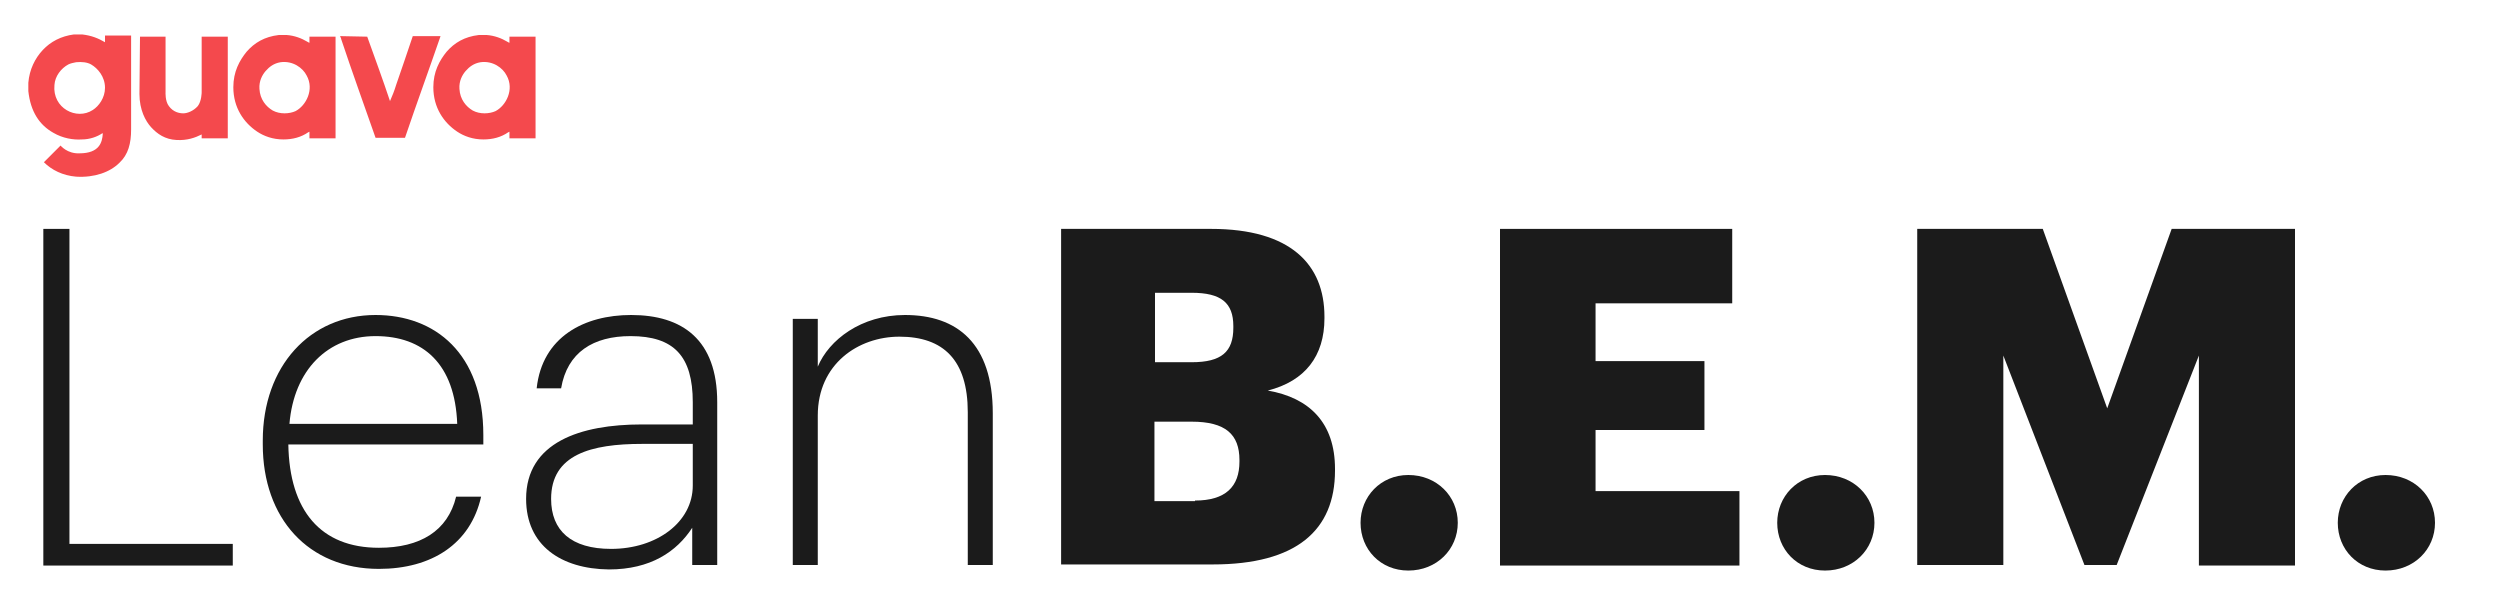
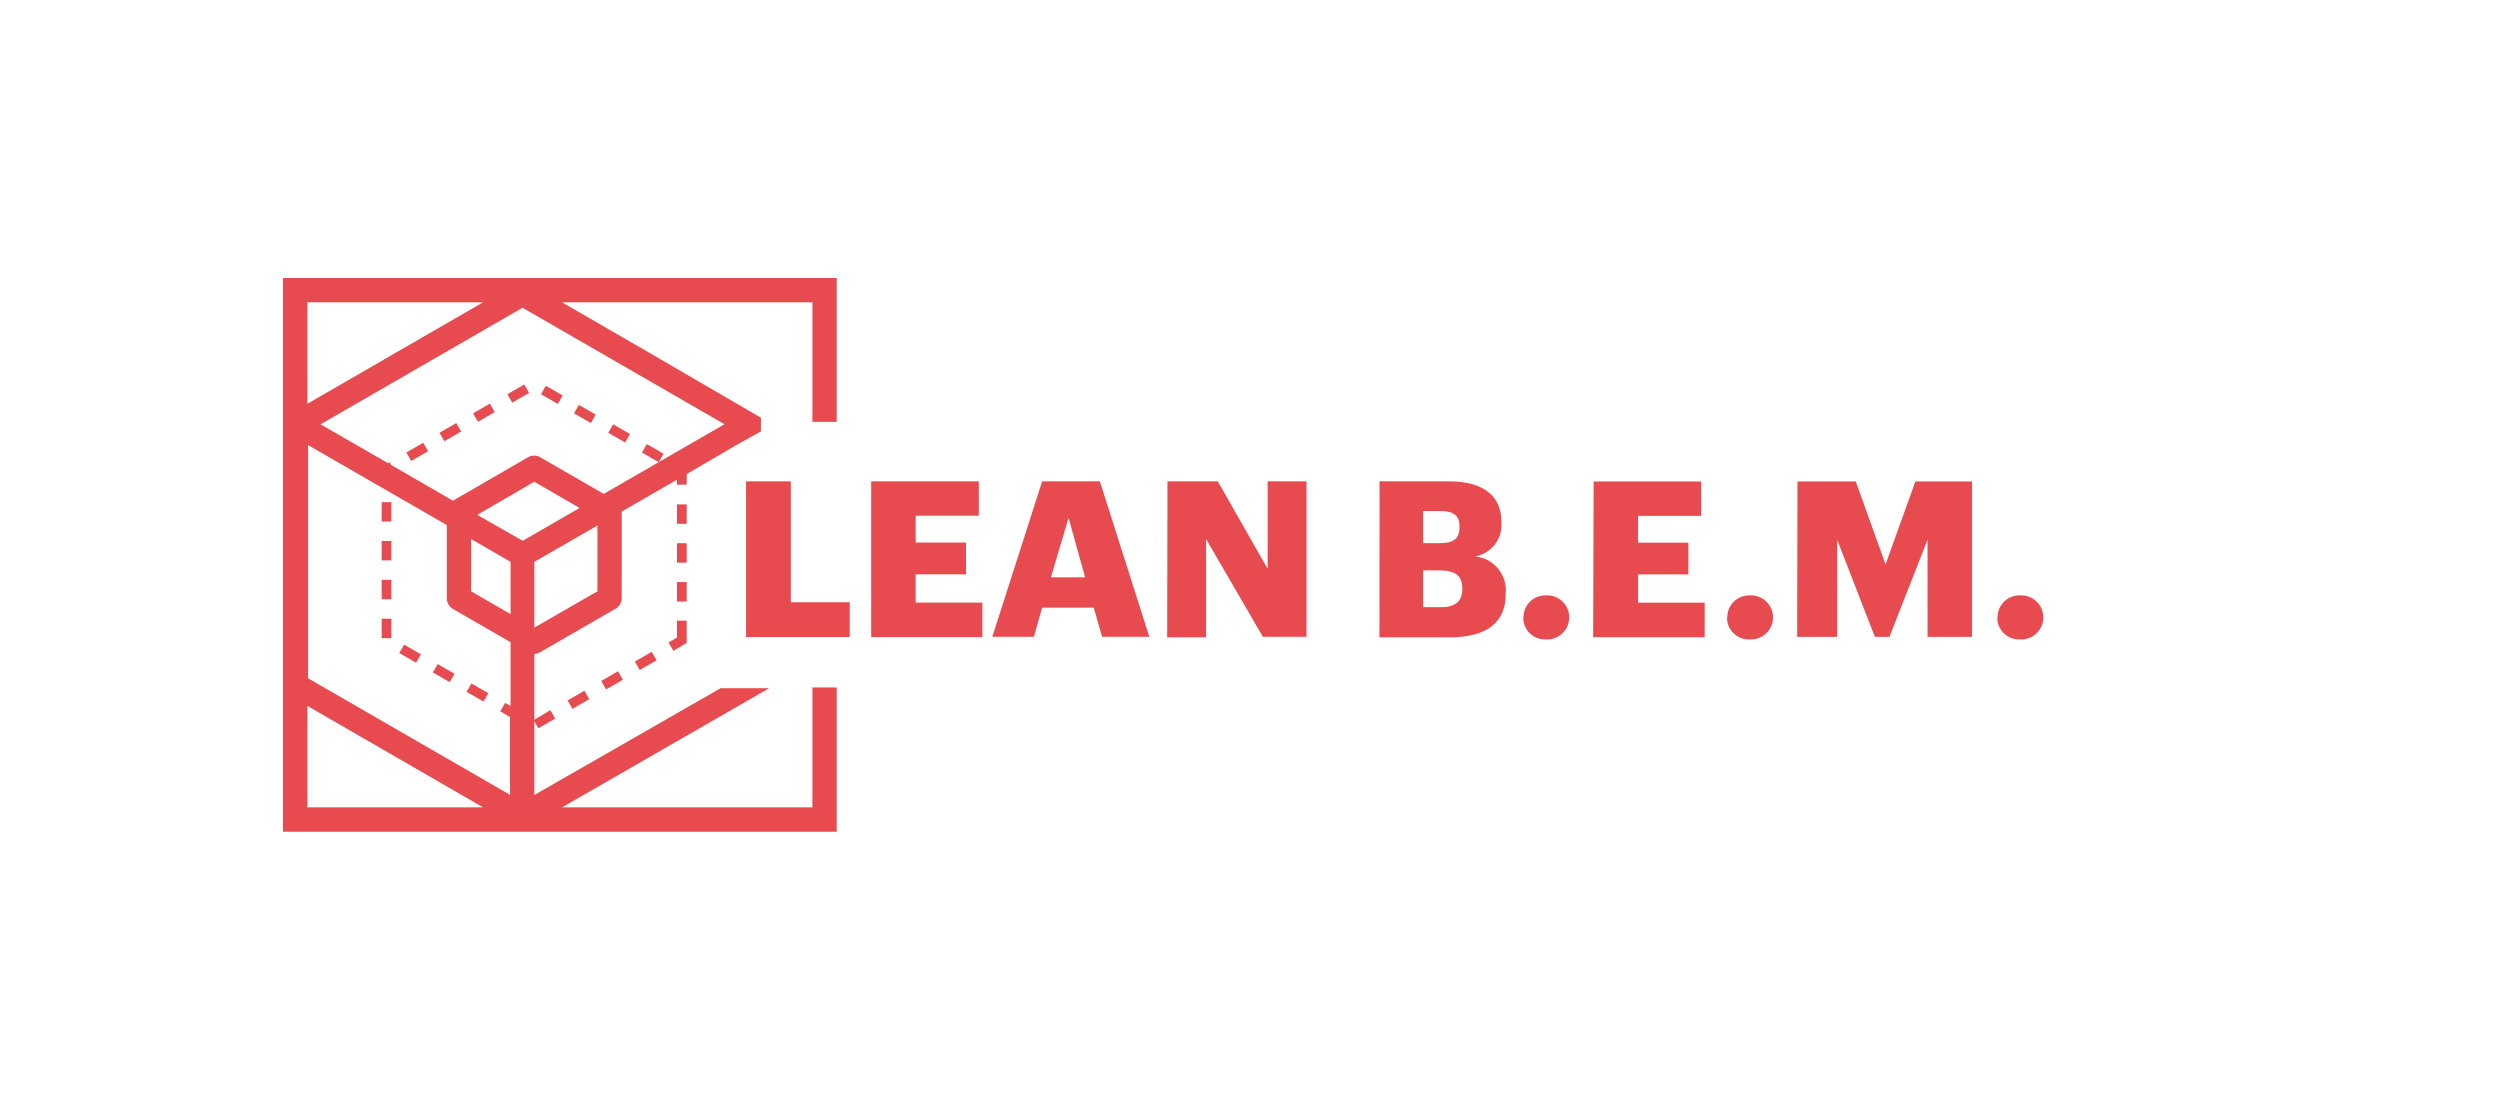
- <svg xmlns="http://www.w3.org/2000/svg" viewBox="0 0 450 110">
-   <style>
-     .st0{fill:#1b1b1b}
-   </style>
-   <path d="M7.8 41.2h4.7v56.7h29.4v3.9H7.8V41.2z" class="st0" />
-   <path d="M47.3 80v-.7c0-13.4 8.5-22.6 20.3-22.6 10.7 0 19.4 6.9 19.4 21.6V80H51.9c.2 11.9 5.8 18.6 16.3 18.6 7.4 0 12.4-3 13.9-9.2h4.5c-1.9 8.5-8.9 13-18.4 13-12.7 0-20.9-9.1-20.9-22.4zm35-3.7c-.4-10.8-6.1-15.8-14.7-15.8s-14.7 6.1-15.5 15.8h30.2z" class="st0" />
-   <path d="M94.7 89.8c0-10.2 9.8-13.4 20.8-13.4h9.2v-4c0-8.3-3.4-11.9-11.2-11.9-6.7 0-11.4 2.9-12.5 9.4h-4.4c1-9.3 8.6-13.2 17-13.2 9.2 0 15.5 4.4 15.5 15.7v29.3h-4.5V95c-2.8 4.3-7.5 7.5-15 7.5-8.6-.1-14.9-4.3-14.9-12.7zm30-2.4v-7.5h-9.1c-9.2 0-16.4 1.9-16.4 9.9 0 5.7 3.6 9 10.8 9 8.2 0 14.7-4.8 14.7-11.4z" class="st0" />
-   <path d="M142.7 57.4h4.5V66c2-4.8 7.8-9.3 15.7-9.3 9.4 0 15.8 5.1 15.8 17.7v27.3h-4.5V74.2c0-9.4-4.4-13.6-12.3-13.6-7.4 0-14.7 4.9-14.7 14.2v26.9h-4.5V57.4z" class="st0" />
-   <path d="M191 41.2h27c14.3 0 20.4 6.4 20.4 15.8v.3c0 6.8-3.5 11.3-10.2 13 7.5 1.3 12.1 5.8 12.1 14.1v.3c0 10.8-7 16.9-22 16.9H191V41.2zm23.5 24c5.4 0 7.5-1.9 7.5-6.2v-.3c0-4.2-2.2-6-7.5-6h-6.6v12.5h6.6zm.6 24.9c5.5 0 8-2.5 8-7v-.3c0-4.6-2.5-6.9-8.6-6.9h-6.7v14.3h7.3z" class="st0" />
-   <path d="M244.9 94.1c0-4.7 3.6-8.6 8.6-8.6 5.1 0 8.9 3.8 8.9 8.6s-3.8 8.6-8.9 8.6c-5 0-8.6-3.8-8.6-8.6z" class="st0" />
-   <path d="M270 41.2h41.8v13.4h-24.6V65h19.6v12.4h-19.6v11h25.9v13.4H270V41.2z" class="st0" />
-   <path d="M319.9 94.1c0-4.7 3.6-8.6 8.6-8.6 5.1 0 8.9 3.8 8.9 8.6s-3.8 8.6-8.9 8.6c-5 0-8.6-3.8-8.6-8.6z" class="st0" />
-   <path d="M345.1 41.2h22.6l11.6 32.3 11.6-32.3h22.2v60.6h-17.3V64L381 101.7h-5.8L360.6 64v37.7h-15.5V41.2z" class="st0" />
-   <path d="M420.8 94.1c0-4.7 3.6-8.6 8.6-8.6 5.1 0 8.9 3.8 8.9 8.6s-3.8 8.6-8.9 8.6c-5 0-8.6-3.8-8.6-8.6z" class="st0" />
-   <g>
-     <path fill="#f4494d" d="M83.8 12.8c-.6.7-1.2 1.8-1.1 3.2.1 1.9 1.2 3.2 2.4 3.9 1.3.7 3 .6 4.1.1 1.9-1 3.4-3.9 2-6.4-.7-1.4-2.5-2.7-4.7-2.4-1.2.2-2 .8-2.7 1.6m2.4-6.5h1.4c1.4.1 2.7.6 3.7 1.2.3.2.4.2.4.2V6.6h4.7v18.3h-4.7v-1.2s-.1.1-.2.1c-1.3.9-2.8 1.3-4.5 1.3-1.9 0-3.5-.6-4.7-1.4-2.4-1.6-4.3-4.3-4.3-8 0-2.8 1.1-4.8 2.4-6.4 1.4-1.6 3.2-2.7 5.8-3zm-61 .3h4.6v10s-.1 1.6.6 2.5c.8 1.1 1.9 1.3 2.6 1.3.7 0 1.8-.4 2.6-1.3.7-.9.7-2.5.7-2.5v-10H41v18.3h-4.7v-.7c-1.2.6-2.6 1.1-4.5 1-2.1-.1-3.5-1.1-4.6-2.3-1-1.1-2.1-3.1-2.1-6l.1-10.3zm40.9 0c1.4 3.9 2.8 7.7 4.1 11.6.4-.9.8-1.9 1.1-2.9 1-2.9 2-5.8 3-8.8h5c-2.1 6.1-4.3 12.1-6.4 18.3h-5.3c-2.1-6-4.2-11.8-6.2-17.8 0-.1 0-.1-.2-.5l4.9.1zm-15.9-.3h1.4c1.4.1 2.7.6 3.7 1.2.3.2.4.2.4.2V6.6h4.7v18.3h-4.7v-1.2s-.1.1-.2.1c-1.3.9-2.8 1.3-4.5 1.3-1.9 0-3.5-.6-4.7-1.4-2.4-1.6-4.3-4.3-4.3-8 0-2.8 1.1-4.8 2.4-6.4 1.4-1.6 3.2-2.7 5.8-3zm-2.4 6.5c-.6.7-1.2 1.8-1.1 3.2.1 1.9 1.2 3.2 2.4 3.9 1.3.7 3 .6 4.1.1 1.9-1 3.4-3.9 2-6.4-.7-1.4-2.5-2.7-4.7-2.4-1.2.2-2 .8-2.7 1.6zM10.9 26.2s1.2 1.5 3.4 1.4c3.6 0 4.1-2 4.2-3.5V24h-.1c-.9.6-2.2 1.1-3.7 1.1-1.5.1-3.4-.2-5.1-1.2-2.5-1.4-4.1-3.8-4.5-7.5v-.8-.7c.2-2.4 1.2-4.4 2.6-5.9 1.4-1.5 3.3-2.5 5.6-2.8h1.5c1.7.2 2.9.7 4.1 1.4V6.4h4.7v16.9c0 2.5-.5 4.5-2.1 6-1.7 1.7-4.5 2.7-7.8 2.5-2.4-.2-4.4-1.2-5.8-2.6l3-3zm1.4-14.6c-1.3.7-2.4 2.1-2.5 3.7-.4 4.2 4 6.4 6.9 4.5 1.1-.7 2.2-2.2 2.2-4 0-2-1.3-3.5-2.5-4.2-.7-.4-1.7-.5-2.7-.4-.5.1-1 .2-1.4.4z" />
-   </g>
+ <svg xmlns="http://www.w3.org/2000/svg" data-name="Layer 1" viewBox="0 0 257.35 114.35">
+   <path fill="#e84b4f" d="M86.13 43.43V28.62h-57v57h57V70.77h-2.5v12.34H57.86l21.33-12.27h-5L55 81.84v-7.6l.42.73 1.73-1-.5-.87-1.65 1v-6.78a1.25 1.25 0 00.57-.16l7.77-4.48A1.26 1.26 0 0064 61.6v-8.94l5.69-3.28v.51h1V48.8l5.14-3 2.5-1.39V43l-12.27-7.14-8.21-4.74h25.78v12.31zM48.4 31.12h1.33l-8.21 4.74-9.87 5.7V31.12zM46 54.05v7.55a1.26 1.26 0 00.62 1.08l5.94 3.43v6.56l-.56-.31-.5.86 1 .6v8l-20.79-12v-24zm7.81 1.62L49.13 53 55 49.59l4.66 2.7zm-1.25 2.17v5.38l-4.06-2.35v-5.38zM31.65 83.11V72.67l18.08 10.44zM61.5 60.87L55 64.61v-6.77l6.5-3.74zm13.08-17.2l-12.43 7.17-6.54-3.77a1.22 1.22 0 00-1.25 0l-7.73 4.47-6.37-3.68-.16-.28-.16.1-6.94-4 20.79-12zM65.35 68.1l1.74-1 .5.87-1.74 1zm-25.06-6.41h-1v-2h1zm0 4h-1v-2h1zm23.33 3.41l.5.87-1.73 1-.5-.87zm-5.19 3l1.73-1 .5.87-1.73 1zM40.29 57.69h-1v-2h1zm9.48 14.53l-1.74-1 .5-.86 1.74 1zm-9.48-18.53h-1v-2h1zm6 16.53l-1.73-1 .5-.86 1.73 1zm-3.46-2l-1.73-1 .5-.86 1.73 1zm18-24.67l-1.74-1 .5-.87 1.74 1zm-10.4-2l.5.87-1.73 1-.5-.87zm-3.46 2l.5.87-1.73 1-.5-.87zm22.72 20.34h1v2.29l-1.37.82-.5-.87.87-.5zM43.57 45.58l.5.87-1.74 1-.5-.87zm8.66-5l1.73-1 .5.87-1.73 1zm5.19 1l-1.73-1 .5-.87 1.73 1zm10.39 6l-1.73-1 .5-.87 1.73 1zm2.88 6.34h-1v-2h1zm0 4h-1v-2h1zm0 4h-1v-2h1zm-6.34-16.37l-1.73-1 .5-.87 1.73 1zm12.45 4h4.61V62h6.06v3.57H76.8zm12.88 0h11.08v3.54h-6.5v2.76h5.18v3.27h-5.18v2.91h6.86v3.55H89.68zm17.6 0h5.94l5.09 16h-4.86l-.86-3h-5.31l-.85 3h-4.28zm.9 9.88h3.52L110 53.3zm12-9.88h5.18l5.13 9v-9h4v16H130l-5.85-10.07v10.13h-4zm21.83 0h7.15c3.79 0 5.4 1.7 5.4 4.19v.09a3.29 3.29 0 01-2.71 3.45 3.5 3.5 0 013.15 3.78v.09c0 2.87-1.86 4.46-5.83 4.46H142zm6.23 6.36c1.44 0 2-.49 2-1.63v-.09c0-1.1-.59-1.59-2-1.59h-1.74v3.31zm.16 6.59c1.46 0 2.13-.67 2.13-1.85v-.09c0-1.22-.65-1.84-2.26-1.84h-1.77v3.78zm8.43 1.06a2.24 2.24 0 012.29-2.27 2.27 2.27 0 110 4.53 2.23 2.23 0 01-2.32-2.23zm7.22-14h11.07v3.54h-6.5v2.76h5.18v3.27h-5.18v2.91h6.86v3.55H164zm13.76 14a2.24 2.24 0 012.29-2.27 2.27 2.27 0 110 4.53 2.23 2.23 0 01-2.32-2.23zm7.22-14h6l3.07 8.54 3.07-8.54H203v16h-4.58v-10l-3.92 10H193l-3.88-10v10H185zm20.6 14a2.24 2.24 0 012.29-2.27 2.27 2.27 0 110 4.53 2.23 2.23 0 01-2.32-2.23z" />
</svg>
